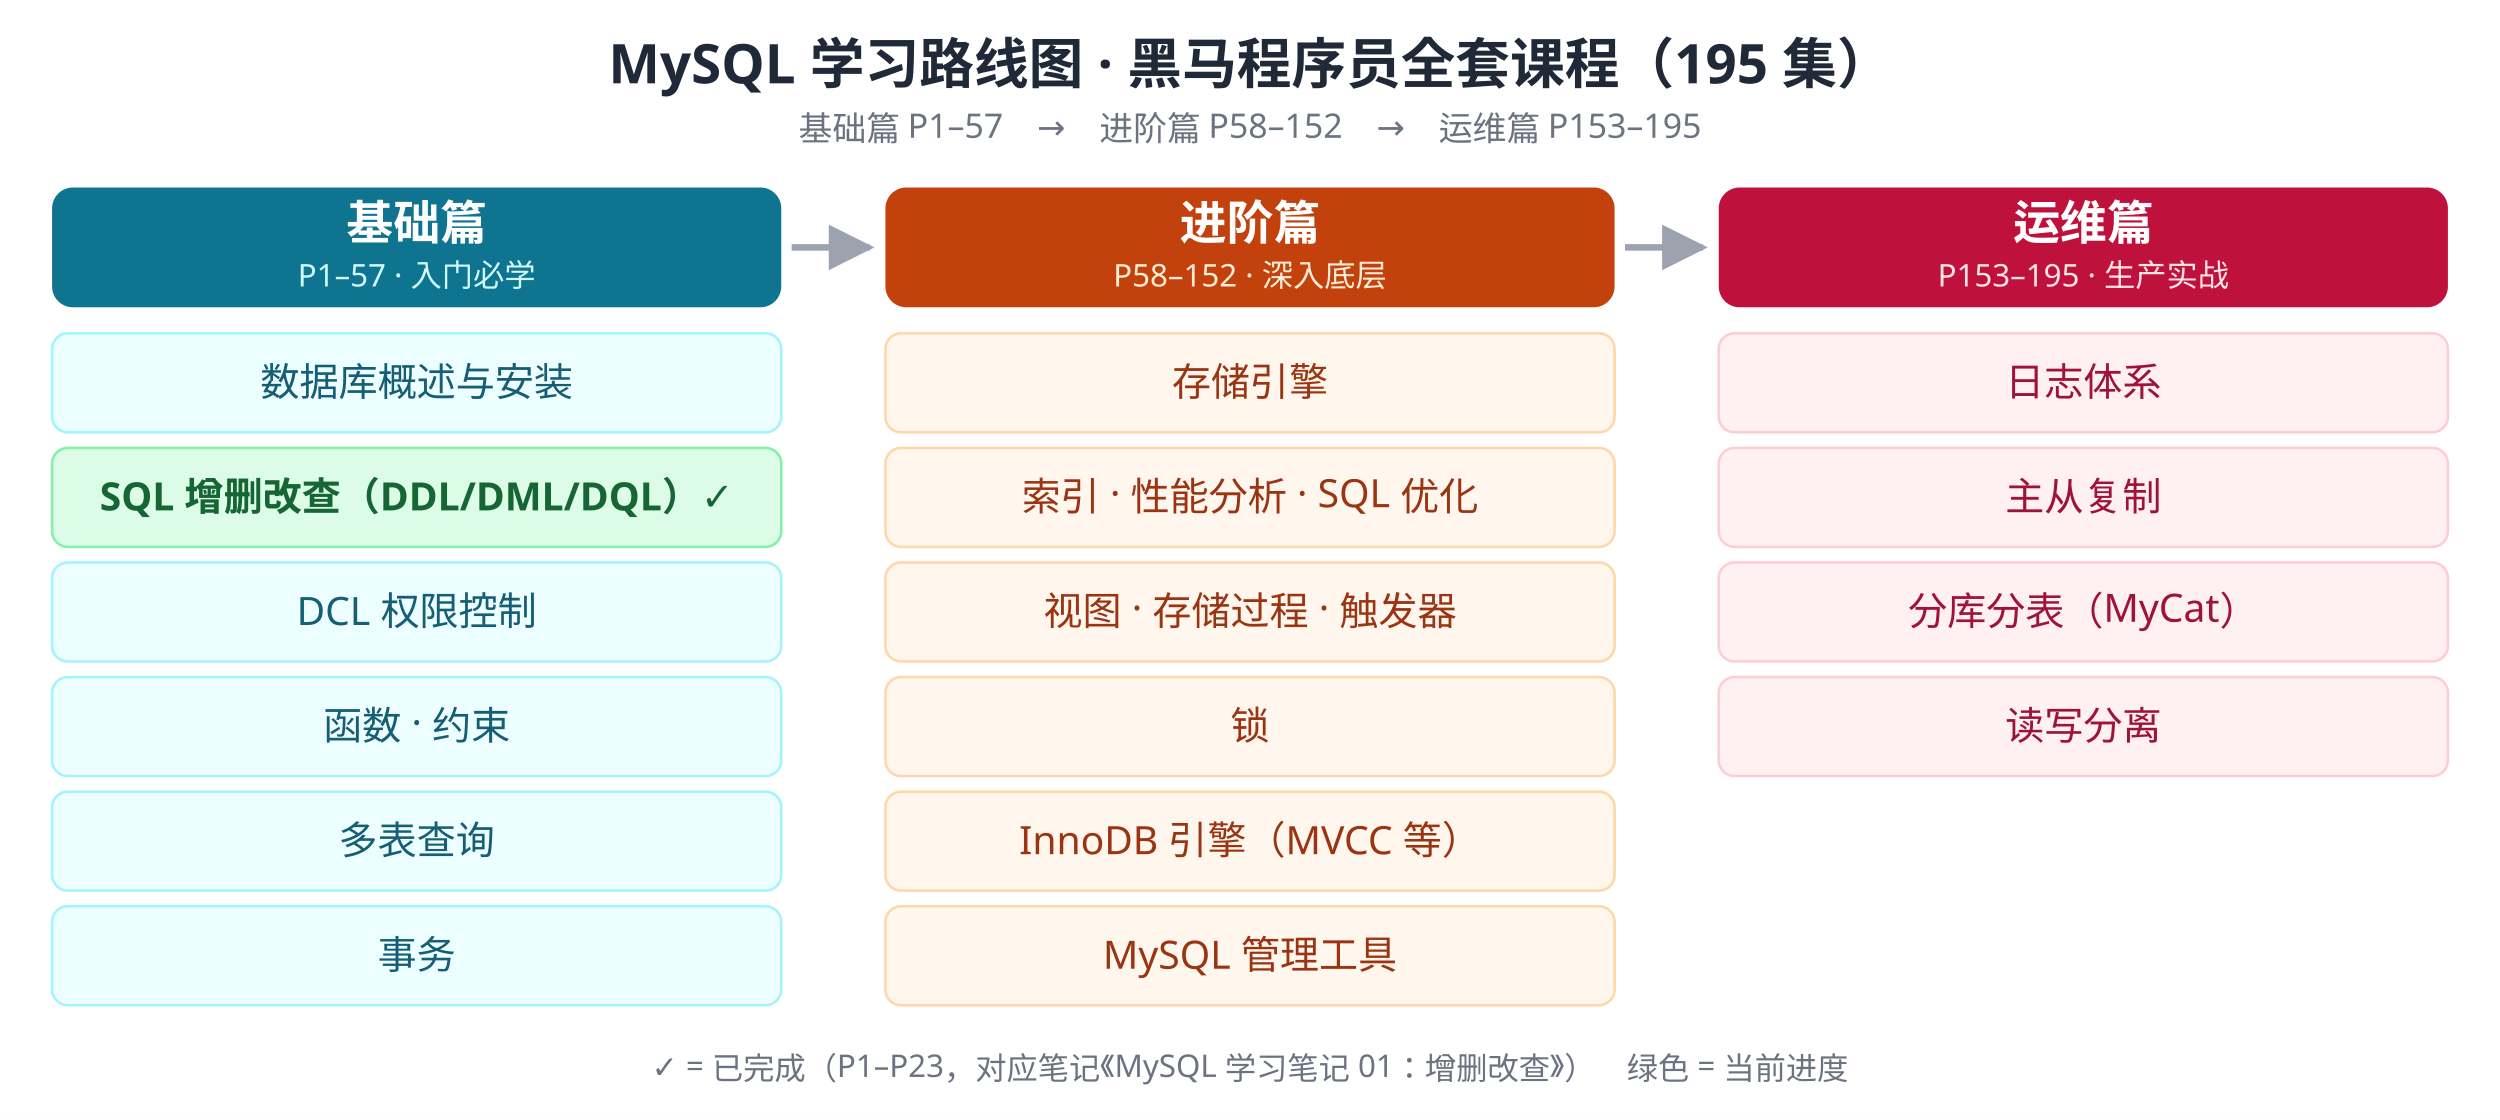
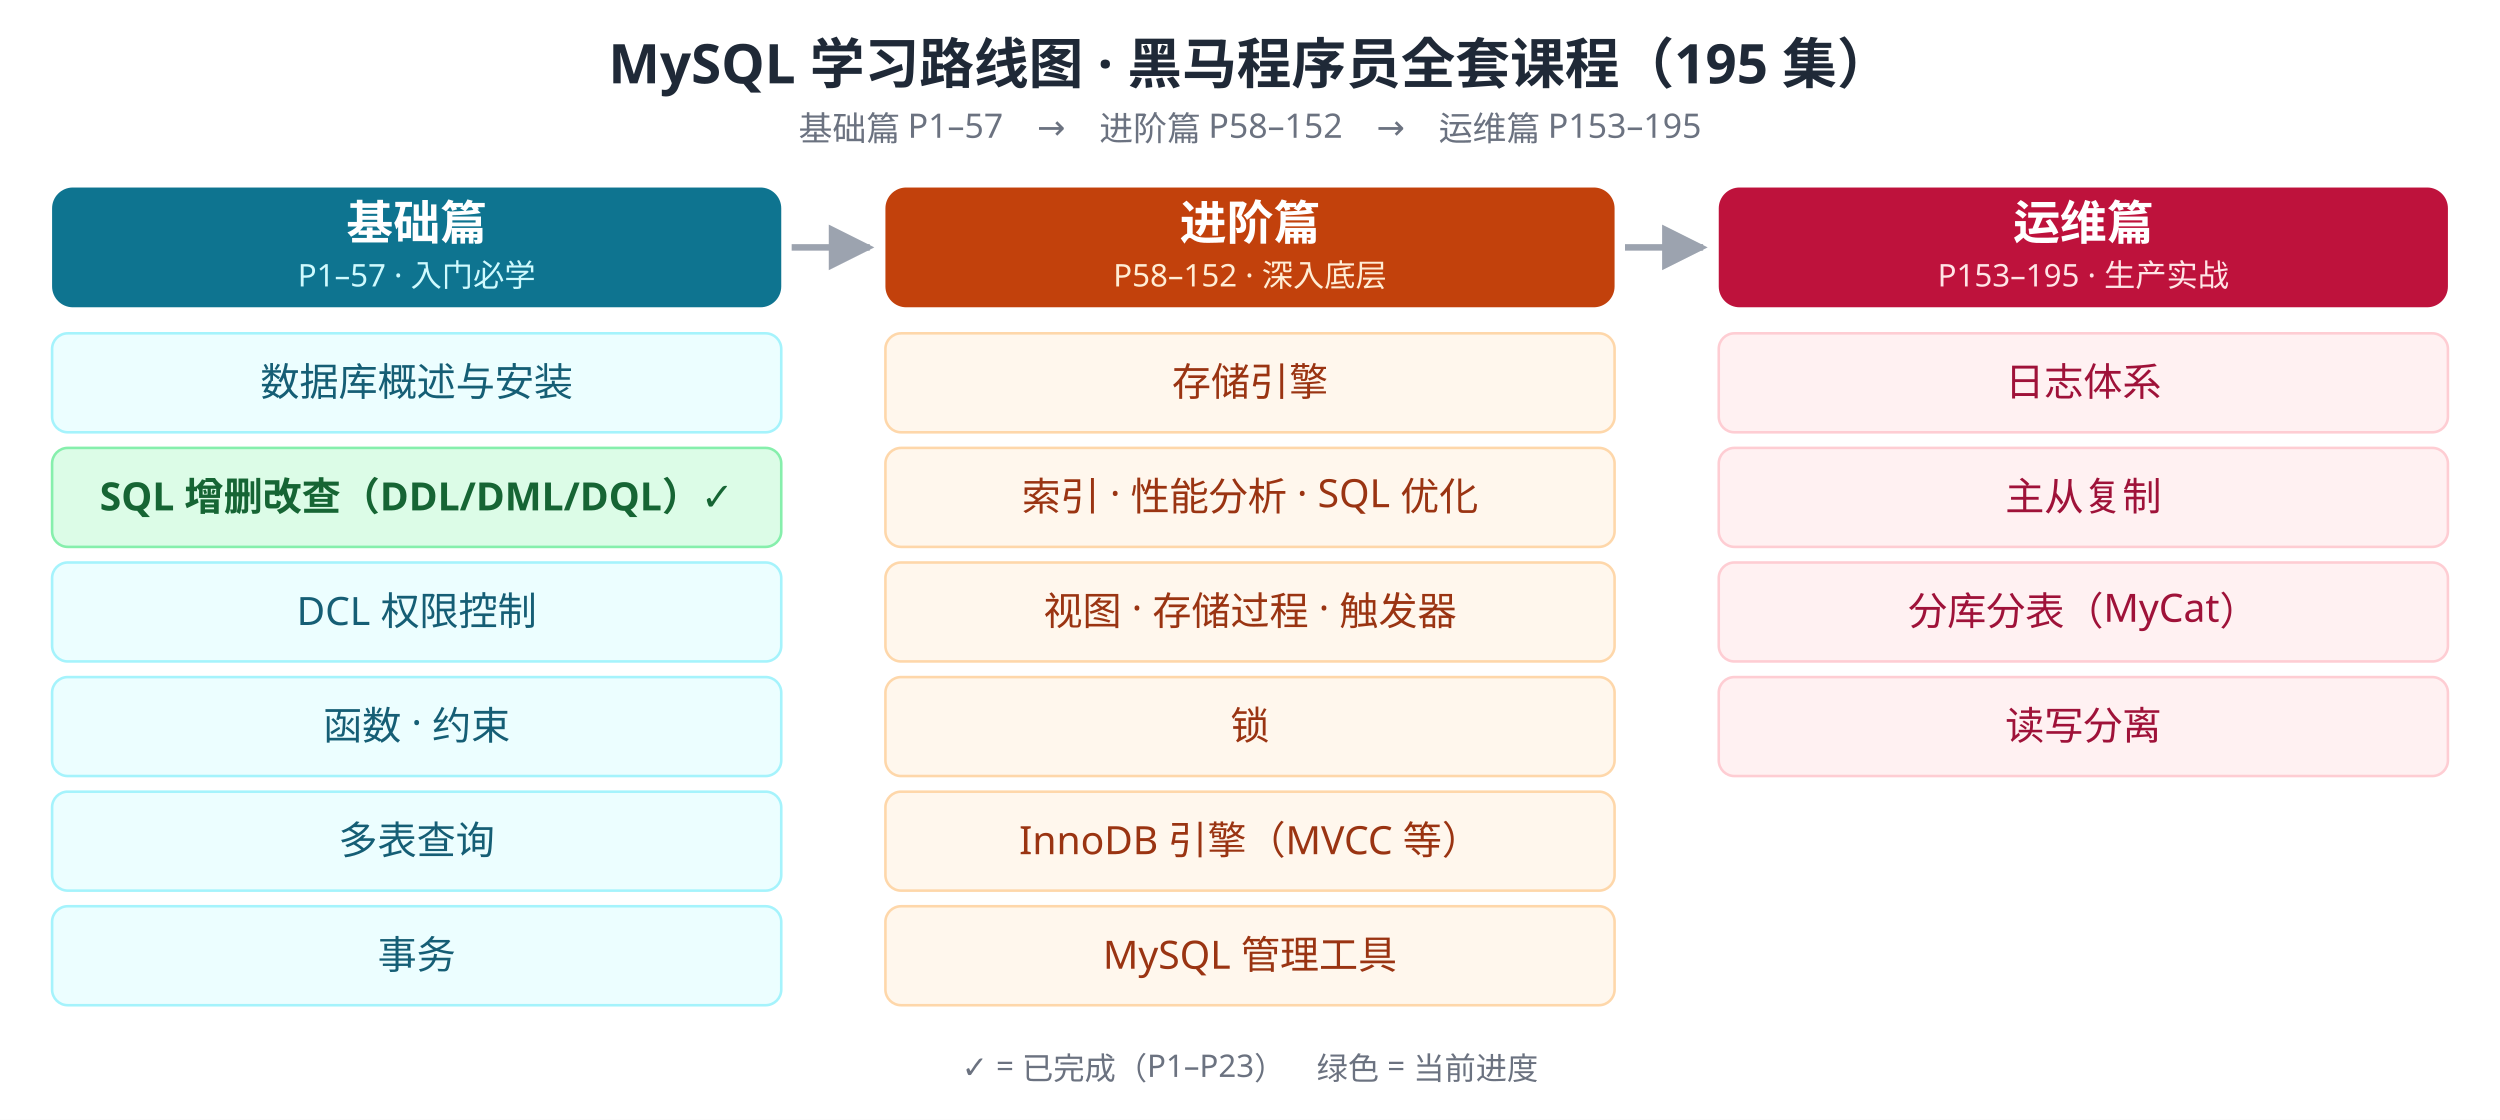
<svg xmlns="http://www.w3.org/2000/svg" width="960" height="430" viewBox="0 0 960 430" font-family="'PingFang SC','Microsoft YaHei',sans-serif">
  <rect width="960" height="430" fill="#FFFFFF" />
  <text x="480" y="32" text-anchor="middle" font-size="21" font-weight="bold" fill="#1F2937">MySQL 学习路线图 · 黑马程序员全套课程（195 集）</text>
  <text x="480" y="54" text-anchor="middle" font-size="13" fill="#6B7280">基础篇 P1–57　→　进阶篇 P58–152　→　运维篇 P153–195</text>
  <defs>
    <marker id="arrow" viewBox="0 0 10 10" refX="9" refY="5" markerWidth="7" markerHeight="7" orient="auto-start-reverse">
      <path d="M0,0 L10,5 L0,10 z" fill="#9CA3AF" />
    </marker>
  </defs>
  <line x1="304" y1="95" x2="334" y2="95" stroke="#9CA3AF" stroke-width="2.5" marker-end="url(#arrow)" />
  <line x1="624" y1="95" x2="654" y2="95" stroke="#9CA3AF" stroke-width="2.5" marker-end="url(#arrow)" />
  <rect x="20" y="72" width="280" height="46" rx="8" fill="#0E7490" />
  <text x="160" y="92" text-anchor="middle" font-size="18" font-weight="bold" fill="#FFFFFF">基础篇</text>
  <text x="160" y="110" text-anchor="middle" font-size="12" fill="#CFFAFE">P1–57 · 入门必学</text>
  <rect x="20" y="128" width="280" height="38" rx="6" fill="#ECFEFF" stroke="#A5F3FC" />
  <text x="160" y="152" text-anchor="middle" font-size="15" fill="#155E75">数据库概述与安装</text>
  <rect x="20" y="172" width="280" height="38" rx="6" fill="#DCFCE7" stroke="#86EFAC" />
  <text x="160" y="196" text-anchor="middle" font-size="15" font-weight="bold" fill="#166534">SQL 增删改查（DDL/DML/DQL）✓</text>
  <rect x="20" y="216" width="280" height="38" rx="6" fill="#ECFEFF" stroke="#A5F3FC" />
  <text x="160" y="240" text-anchor="middle" font-size="15" fill="#155E75">DCL 权限控制</text>
  <rect x="20" y="260" width="280" height="38" rx="6" fill="#ECFEFF" stroke="#A5F3FC" />
  <text x="160" y="284" text-anchor="middle" font-size="15" fill="#155E75">函数 · 约束</text>
  <rect x="20" y="304" width="280" height="38" rx="6" fill="#ECFEFF" stroke="#A5F3FC" />
  <text x="160" y="328" text-anchor="middle" font-size="15" fill="#155E75">多表查询</text>
  <rect x="20" y="348" width="280" height="38" rx="6" fill="#ECFEFF" stroke="#A5F3FC" />
  <text x="160" y="372" text-anchor="middle" font-size="15" fill="#155E75">事务</text>
  <rect x="340" y="72" width="280" height="46" rx="8" fill="#C2410C" />
  <text x="480" y="92" text-anchor="middle" font-size="18" font-weight="bold" fill="#FFFFFF">进阶篇</text>
  <text x="480" y="110" text-anchor="middle" font-size="12" fill="#FFEDD5">P58–152 · 深入底层</text>
  <rect x="340" y="128" width="280" height="38" rx="6" fill="#FFF7ED" stroke="#FED7AA" />
  <text x="480" y="152" text-anchor="middle" font-size="15" fill="#9A3412">存储引擎</text>
  <rect x="340" y="172" width="280" height="38" rx="6" fill="#FFF7ED" stroke="#FED7AA" />
  <text x="480" y="196" text-anchor="middle" font-size="15" fill="#9A3412">索引 · 性能分析 · SQL 优化</text>
  <rect x="340" y="216" width="280" height="38" rx="6" fill="#FFF7ED" stroke="#FED7AA" />
  <text x="480" y="240" text-anchor="middle" font-size="15" fill="#9A3412">视图 · 存储过程 · 触发器</text>
  <rect x="340" y="260" width="280" height="38" rx="6" fill="#FFF7ED" stroke="#FED7AA" />
  <text x="480" y="284" text-anchor="middle" font-size="15" fill="#9A3412">锁</text>
  <rect x="340" y="304" width="280" height="38" rx="6" fill="#FFF7ED" stroke="#FED7AA" />
  <text x="480" y="328" text-anchor="middle" font-size="15" fill="#9A3412">InnoDB 引擎（MVCC 等）</text>
  <rect x="340" y="348" width="280" height="38" rx="6" fill="#FFF7ED" stroke="#FED7AA" />
  <text x="480" y="372" text-anchor="middle" font-size="15" fill="#9A3412">MySQL 管理工具</text>
  <rect x="660" y="72" width="280" height="46" rx="8" fill="#BE123C" />
  <text x="800" y="92" text-anchor="middle" font-size="18" font-weight="bold" fill="#FFFFFF">运维篇</text>
  <text x="800" y="110" text-anchor="middle" font-size="12" fill="#FFE4E6">P153–195 · 生产实战</text>
  <rect x="660" y="128" width="280" height="38" rx="6" fill="#FFF1F2" stroke="#FECDD3" />
  <text x="800" y="152" text-anchor="middle" font-size="15" fill="#9F1239">日志体系</text>
  <rect x="660" y="172" width="280" height="38" rx="6" fill="#FFF1F2" stroke="#FECDD3" />
  <text x="800" y="196" text-anchor="middle" font-size="15" fill="#9F1239">主从复制</text>
  <rect x="660" y="216" width="280" height="38" rx="6" fill="#FFF1F2" stroke="#FECDD3" />
  <text x="800" y="240" text-anchor="middle" font-size="15" fill="#9F1239">分库分表（MyCat）</text>
  <rect x="660" y="260" width="280" height="38" rx="6" fill="#FFF1F2" stroke="#FECDD3" />
  <text x="800" y="284" text-anchor="middle" font-size="15" fill="#9F1239">读写分离</text>
-   <text x="480" y="414" text-anchor="middle" font-size="12" fill="#6B7280">✓ = 已完成（P1–P23，对应笔记《MySQL 学习笔记 01：增删改查》）　绿色 = 当前进度</text>
+   <text x="480" y="414" text-anchor="middle" font-size="12" fill="#6B7280">✓ = 已完成（P1–P23）　绿色 = 当前进度</text>
</svg>
